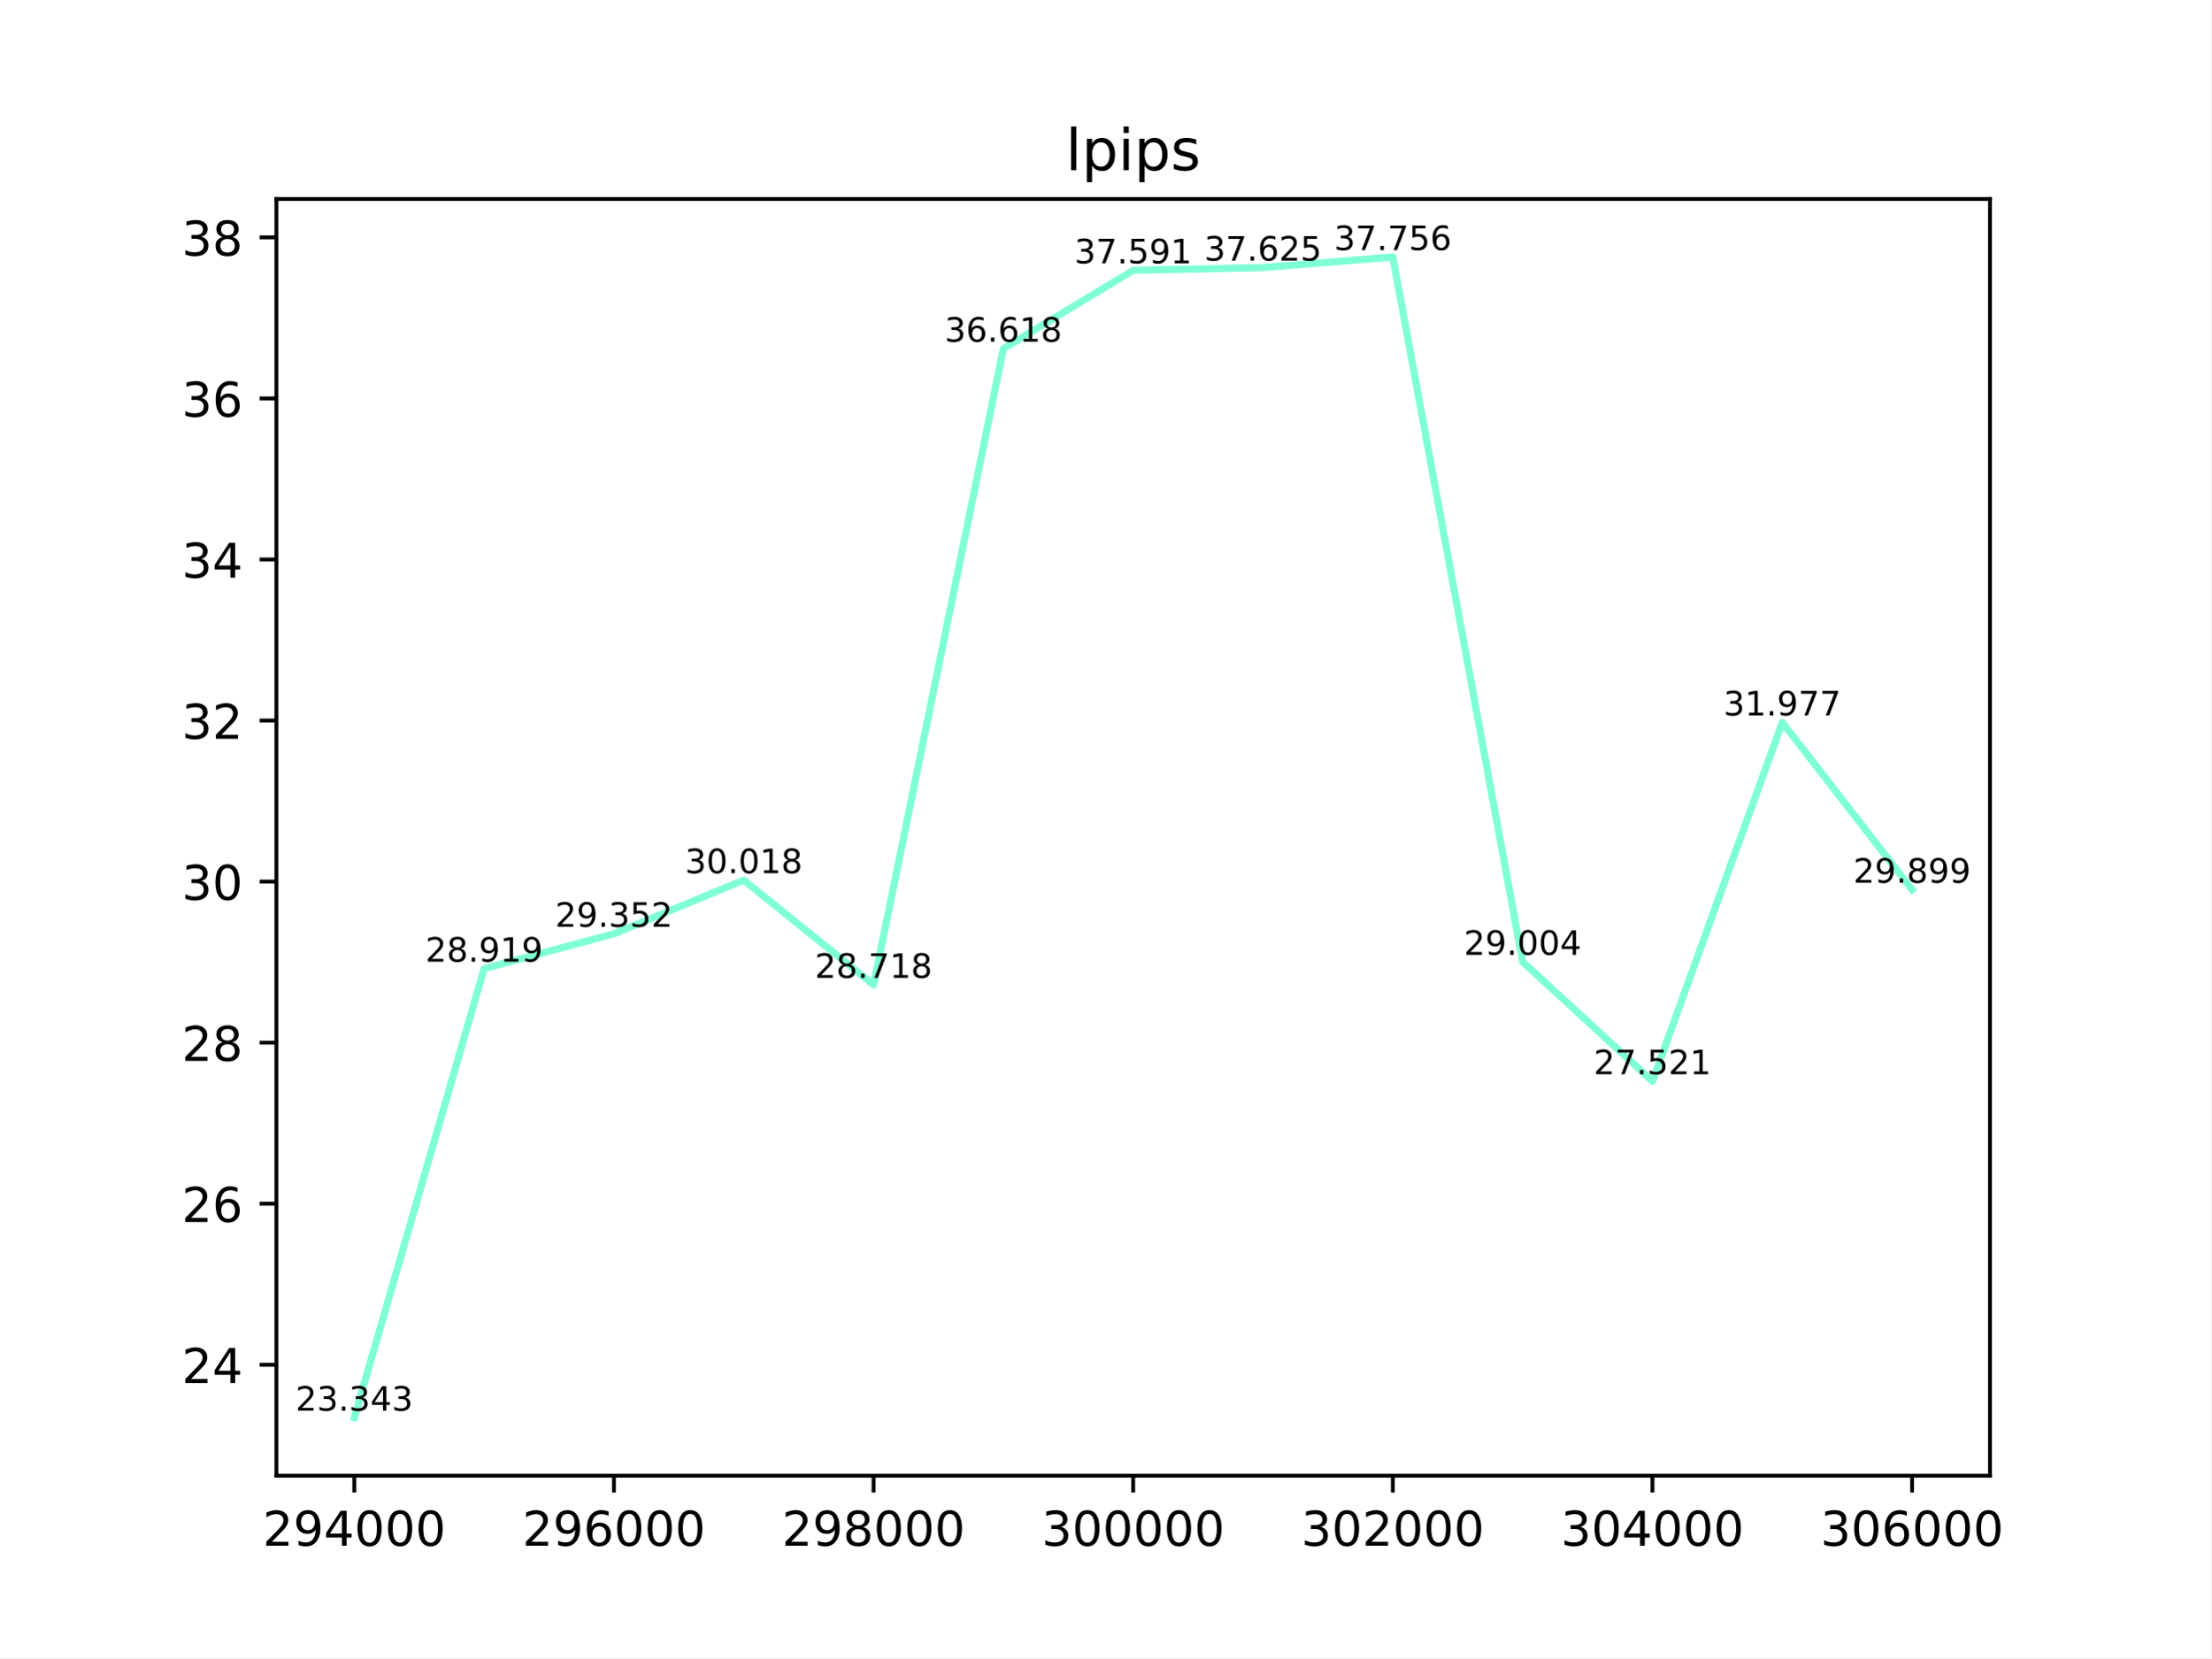
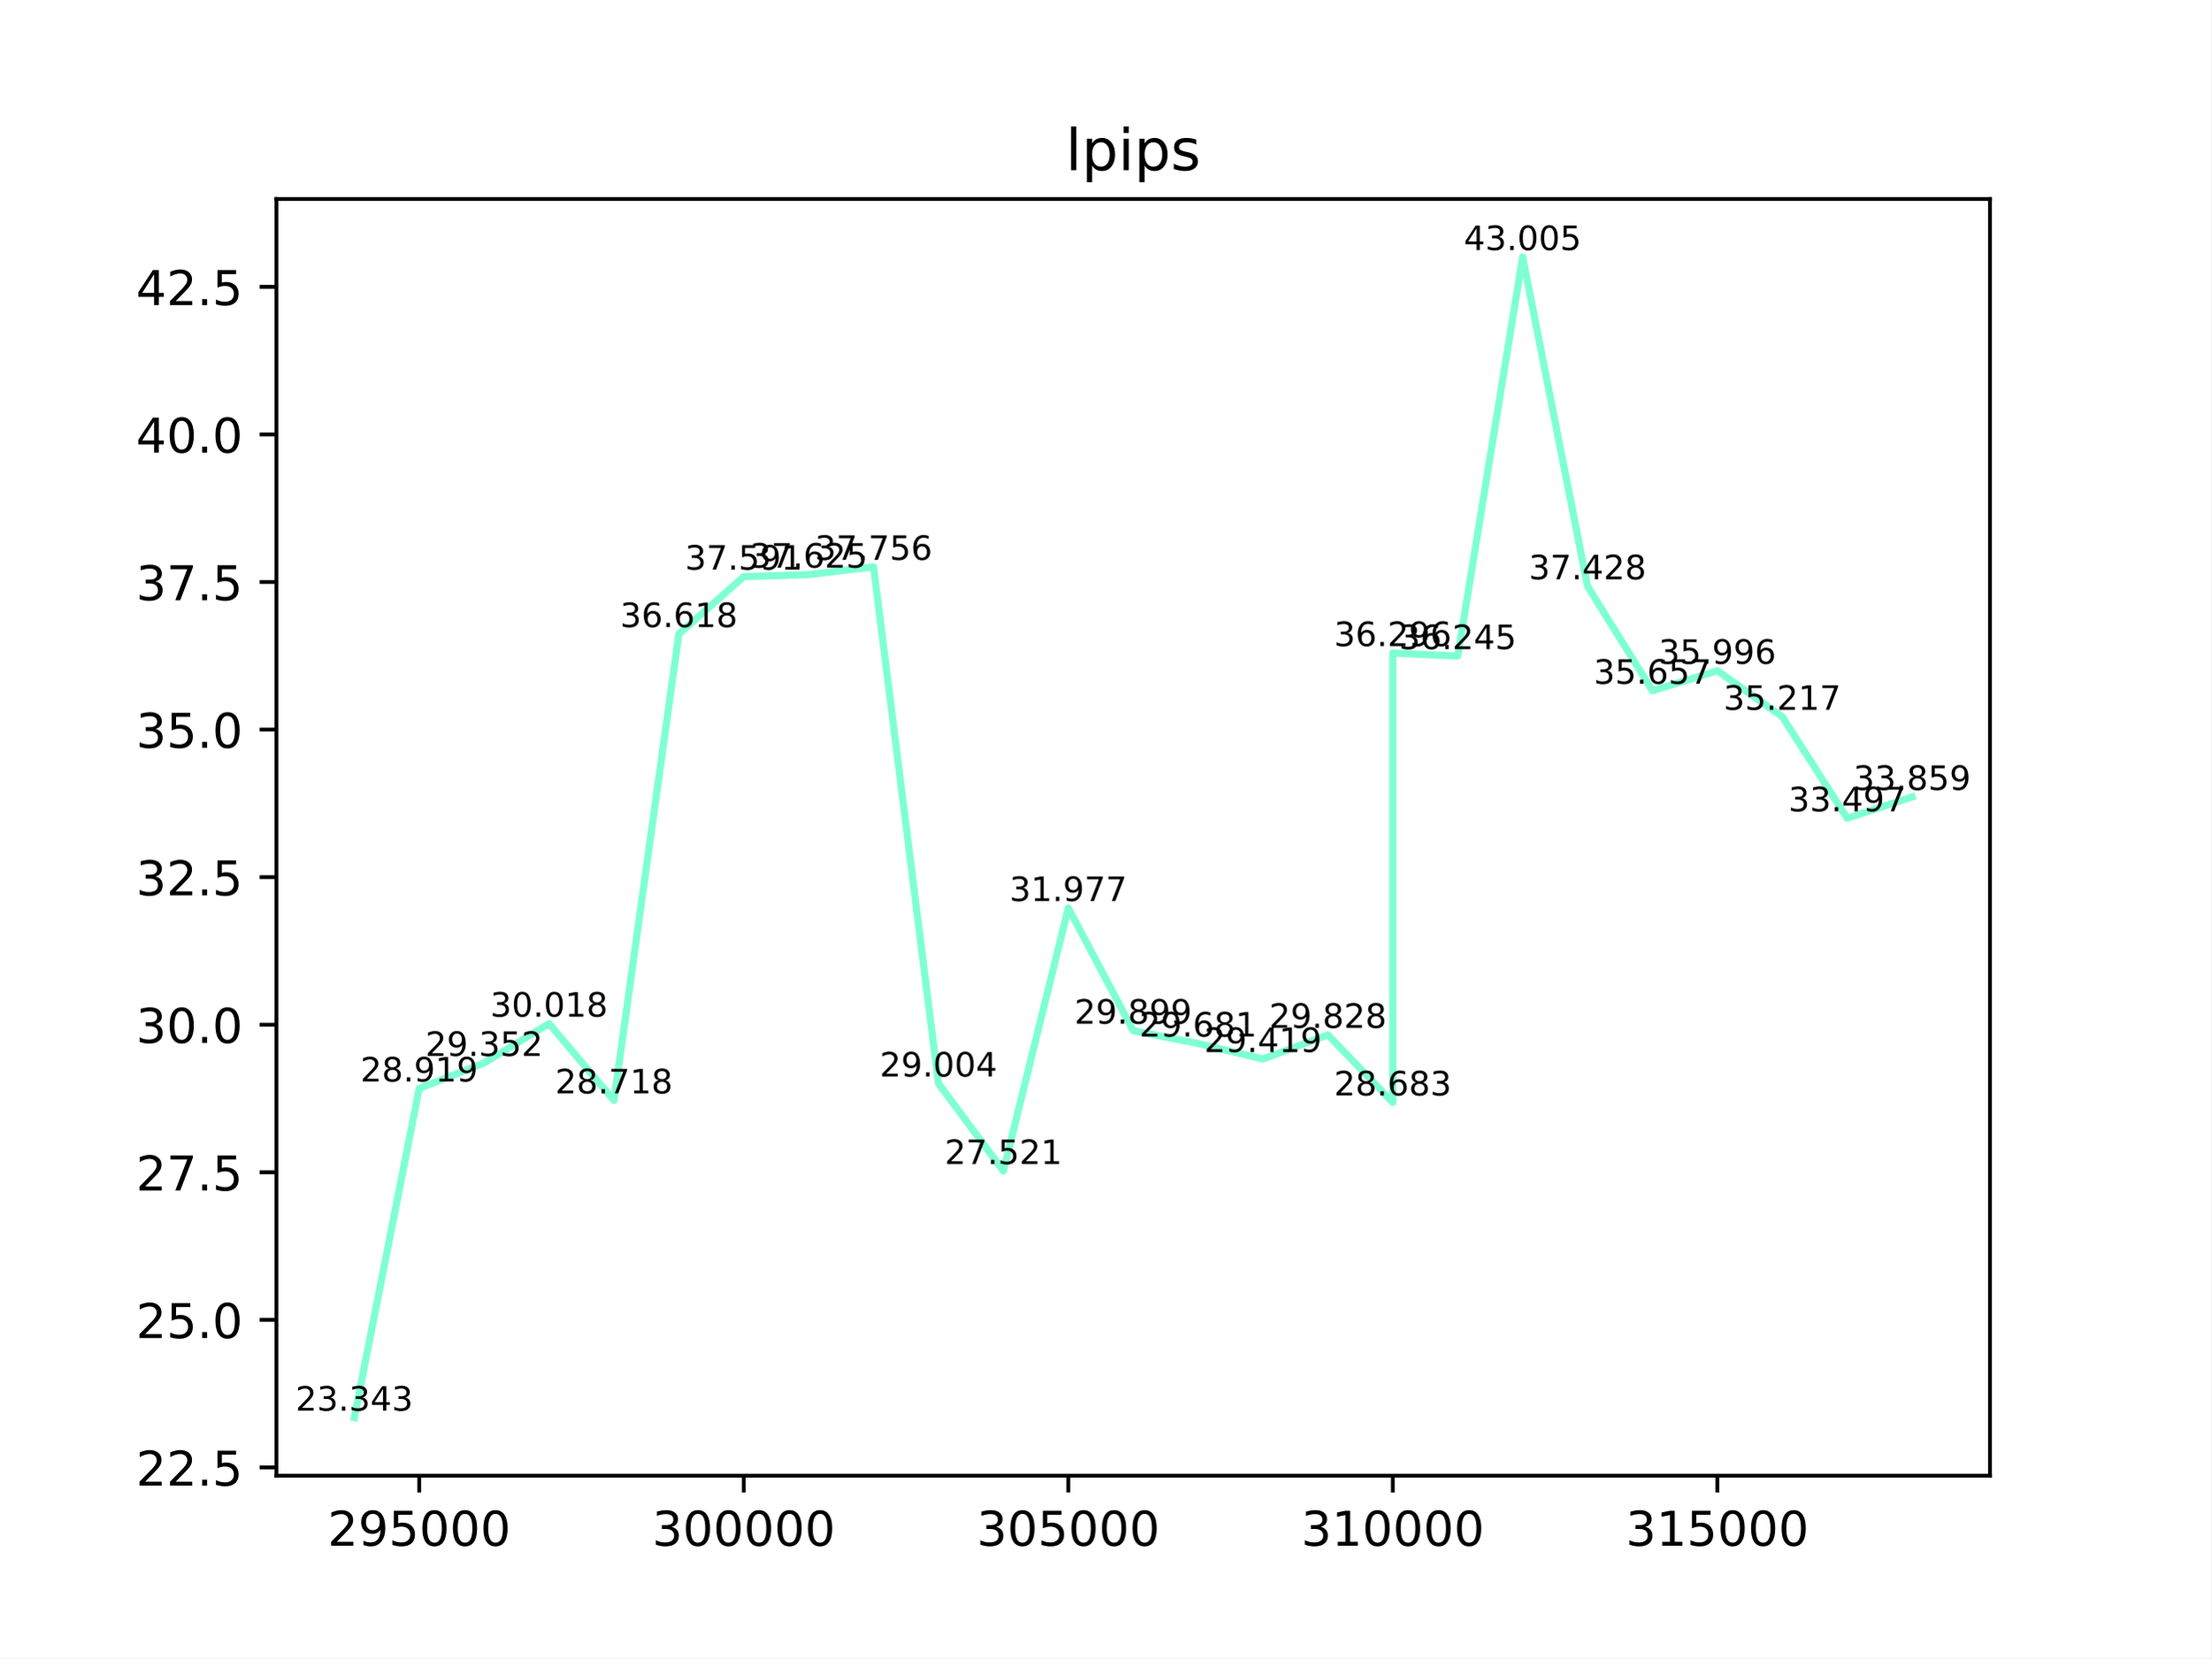
<svg xmlns="http://www.w3.org/2000/svg" xmlns:xlink="http://www.w3.org/1999/xlink" width="460.8pt" height="345.6pt" viewBox="0 0 460.8 345.6" version="1.1">
  <defs>
    <style type="text/css">*{stroke-linejoin: round; stroke-linecap: butt}</style>
  </defs>
  <g id="figure_1">
    <g id="patch_1">
      <path d="M 0 345.6  L 460.8 345.6  L 460.8 0  L 0 0  z " style="fill: #ffffff" />
    </g>
    <g id="axes_1">
      <g id="patch_2">
        <path d="M 57.6 307.584  L 414.72 307.584  L 414.72 41.472  L 57.6 41.472  z " style="fill: #ffffff" />
      </g>
      <g id="matplotlib.axis_1">
        <g id="xtick_1">
          <g id="line2d_1">
            <defs>
-               <path id="m402fcff286" d="M 0 0  L 0 3.5  " style="stroke: #000000; stroke-width: 0.8" />
+               <path id="m56b7aad697" d="M 0 0  L 0 3.5  " style="stroke: #000000; stroke-width: 0.8" />
            </defs>
            <g>
-               <use xlink:href="#m402fcff286" x="73.833" y="307.584" style="stroke: #000000; stroke-width: 0.8" />
+               <use xlink:href="#m56b7aad697" x="87.36" y="307.584" style="stroke: #000000; stroke-width: 0.8" />
            </g>
          </g>
          <g id="text_1">
-             <g transform="translate(54.74523 322.1824)scale(0.1 -0.1)">
+             <g transform="translate(68.2725 322.1824)scale(0.1 -0.1)">
              <defs>
                <path id="DejaVuSans-32" d="M 1228 531  L 3431 531  L 3431 0  L 469 0  L 469 531  Q 828 903 1448 1529  Q 2069 2156 2228 2338  Q 2531 2678 2651 2914  Q 2772 3150 2772 3378  Q 2772 3750 2511 3984  Q 2250 4219 1831 4219  Q 1534 4219 1204 4116  Q 875 4013 500 3803  L 500 4441  Q 881 4594 1212 4672  Q 1544 4750 1819 4750  Q 2544 4750 2975 4387  Q 3406 4025 3406 3419  Q 3406 3131 3298 2873  Q 3191 2616 2906 2266  Q 2828 2175 2409 1742  Q 1991 1309 1228 531  z " transform="scale(0.015625)" />
                <path id="DejaVuSans-39" d="M 703 97  L 703 672  Q 941 559 1184 500  Q 1428 441 1663 441  Q 2288 441 2617 861  Q 2947 1281 2994 2138  Q 2813 1869 2534 1725  Q 2256 1581 1919 1581  Q 1219 1581 811 2004  Q 403 2428 403 3163  Q 403 3881 828 4315  Q 1253 4750 1959 4750  Q 2769 4750 3195 4129  Q 3622 3509 3622 2328  Q 3622 1225 3098 567  Q 2575 -91 1691 -91  Q 1453 -91 1209 -44  Q 966 3 703 97  z M 1959 2075  Q 2384 2075 2632 2365  Q 2881 2656 2881 3163  Q 2881 3666 2632 3958  Q 2384 4250 1959 4250  Q 1534 4250 1286 3958  Q 1038 3666 1038 3163  Q 1038 2656 1286 2365  Q 1534 2075 1959 2075  z " transform="scale(0.015625)" />
-                 <path id="DejaVuSans-34" d="M 2419 4116  L 825 1625  L 2419 1625  L 2419 4116  z M 2253 4666  L 3047 4666  L 3047 1625  L 3713 1625  L 3713 1100  L 3047 1100  L 3047 0  L 2419 0  L 2419 1100  L 313 1100  L 313 1709  L 2253 4666  z " transform="scale(0.015625)" />
+                 <path id="DejaVuSans-35" d="M 691 4666  L 3169 4666  L 3169 4134  L 1269 4134  L 1269 2991  Q 1406 3038 1543 3061  Q 1681 3084 1819 3084  Q 2600 3084 3056 2656  Q 3513 2228 3513 1497  Q 3513 744 3044 326  Q 2575 -91 1722 -91  Q 1428 -91 1123 -41  Q 819 9 494 109  L 494 744  Q 775 591 1075 516  Q 1375 441 1709 441  Q 2250 441 2565 725  Q 2881 1009 2881 1497  Q 2881 1984 2565 2268  Q 2250 2553 1709 2553  Q 1456 2553 1204 2497  Q 953 2441 691 2322  L 691 4666  z " transform="scale(0.015625)" />
                <path id="DejaVuSans-30" d="M 2034 4250  Q 1547 4250 1301 3770  Q 1056 3291 1056 2328  Q 1056 1369 1301 889  Q 1547 409 2034 409  Q 2525 409 2770 889  Q 3016 1369 3016 2328  Q 3016 3291 2770 3770  Q 2525 4250 2034 4250  z M 2034 4750  Q 2819 4750 3233 4129  Q 3647 3509 3647 2328  Q 3647 1150 3233 529  Q 2819 -91 2034 -91  Q 1250 -91 836 529  Q 422 1150 422 2328  Q 422 3509 836 4129  Q 1250 4750 2034 4750  z " transform="scale(0.015625)" />
              </defs>
              <use xlink:href="#DejaVuSans-32" />
              <use xlink:href="#DejaVuSans-39" x="63.623" />
-               <use xlink:href="#DejaVuSans-34" x="127.246" />
+               <use xlink:href="#DejaVuSans-35" x="127.246" />
              <use xlink:href="#DejaVuSans-30" x="190.869" />
              <use xlink:href="#DejaVuSans-30" x="254.492" />
              <use xlink:href="#DejaVuSans-30" x="318.115" />
            </g>
          </g>
        </g>
        <g id="xtick_2">
          <g id="line2d_2">
            <g>
-               <use xlink:href="#m402fcff286" x="127.942" y="307.584" style="stroke: #000000; stroke-width: 0.8" />
+               <use xlink:href="#m56b7aad697" x="154.996" y="307.584" style="stroke: #000000; stroke-width: 0.8" />
            </g>
          </g>
          <g id="text_2">
-             <g transform="translate(108.8543 322.1824)scale(0.1 -0.1)">
-               <defs>
-                 <path id="DejaVuSans-36" d="M 2113 2584  Q 1688 2584 1439 2293  Q 1191 2003 1191 1497  Q 1191 994 1439 701  Q 1688 409 2113 409  Q 2538 409 2786 701  Q 3034 994 3034 1497  Q 3034 2003 2786 2293  Q 2538 2584 2113 2584  z M 3366 4563  L 3366 3988  Q 3128 4100 2886 4159  Q 2644 4219 2406 4219  Q 1781 4219 1451 3797  Q 1122 3375 1075 2522  Q 1259 2794 1537 2939  Q 1816 3084 2150 3084  Q 2853 3084 3261 2657  Q 3669 2231 3669 1497  Q 3669 778 3244 343  Q 2819 -91 2113 -91  Q 1303 -91 875 529  Q 447 1150 447 2328  Q 447 3434 972 4092  Q 1497 4750 2381 4750  Q 2619 4750 2861 4703  Q 3103 4656 3366 4563  z " transform="scale(0.015625)" />
-               </defs>
-               <use xlink:href="#DejaVuSans-32" />
-               <use xlink:href="#DejaVuSans-39" x="63.623" />
-               <use xlink:href="#DejaVuSans-36" x="127.246" />
-               <use xlink:href="#DejaVuSans-30" x="190.869" />
-               <use xlink:href="#DejaVuSans-30" x="254.492" />
-               <use xlink:href="#DejaVuSans-30" x="318.115" />
-             </g>
-           </g>
-         </g>
-         <g id="xtick_3">
-           <g id="line2d_3">
-             <g>
-               <use xlink:href="#m402fcff286" x="182.051" y="307.584" style="stroke: #000000; stroke-width: 0.8" />
-             </g>
-           </g>
-           <g id="text_3">
-             <g transform="translate(162.9634 322.1824)scale(0.1 -0.1)">
-               <defs>
-                 <path id="DejaVuSans-38" d="M 2034 2216  Q 1584 2216 1326 1975  Q 1069 1734 1069 1313  Q 1069 891 1326 650  Q 1584 409 2034 409  Q 2484 409 2743 651  Q 3003 894 3003 1313  Q 3003 1734 2745 1975  Q 2488 2216 2034 2216  z M 1403 2484  Q 997 2584 770 2862  Q 544 3141 544 3541  Q 544 4100 942 4425  Q 1341 4750 2034 4750  Q 2731 4750 3128 4425  Q 3525 4100 3525 3541  Q 3525 3141 3298 2862  Q 3072 2584 2669 2484  Q 3125 2378 3379 2068  Q 3634 1759 3634 1313  Q 3634 634 3220 271  Q 2806 -91 2034 -91  Q 1263 -91 848 271  Q 434 634 434 1313  Q 434 1759 690 2068  Q 947 2378 1403 2484  z M 1172 3481  Q 1172 3119 1398 2916  Q 1625 2713 2034 2713  Q 2441 2713 2670 2916  Q 2900 3119 2900 3481  Q 2900 3844 2670 4047  Q 2441 4250 2034 4250  Q 1625 4250 1398 4047  Q 1172 3844 1172 3481  z " transform="scale(0.015625)" />
-               </defs>
-               <use xlink:href="#DejaVuSans-32" />
-               <use xlink:href="#DejaVuSans-39" x="63.623" />
-               <use xlink:href="#DejaVuSans-38" x="127.246" />
-               <use xlink:href="#DejaVuSans-30" x="190.869" />
-               <use xlink:href="#DejaVuSans-30" x="254.492" />
-               <use xlink:href="#DejaVuSans-30" x="318.115" />
-             </g>
-           </g>
-         </g>
-         <g id="xtick_4">
-           <g id="line2d_4">
-             <g>
-               <use xlink:href="#m402fcff286" x="236.16" y="307.584" style="stroke: #000000; stroke-width: 0.8" />
-             </g>
-           </g>
-           <g id="text_4">
-             <g transform="translate(217.0725 322.1824)scale(0.1 -0.1)">
+             <g transform="translate(135.9089 322.1824)scale(0.1 -0.1)">
              <defs>
                <path id="DejaVuSans-33" d="M 2597 2516  Q 3050 2419 3304 2112  Q 3559 1806 3559 1356  Q 3559 666 3084 287  Q 2609 -91 1734 -91  Q 1441 -91 1130 -33  Q 819 25 488 141  L 488 750  Q 750 597 1062 519  Q 1375 441 1716 441  Q 2309 441 2620 675  Q 2931 909 2931 1356  Q 2931 1769 2642 2001  Q 2353 2234 1838 2234  L 1294 2234  L 1294 2753  L 1863 2753  Q 2328 2753 2575 2939  Q 2822 3125 2822 3475  Q 2822 3834 2567 4026  Q 2313 4219 1838 4219  Q 1578 4219 1281 4162  Q 984 4106 628 3988  L 628 4550  Q 988 4650 1302 4700  Q 1616 4750 1894 4750  Q 2613 4750 3031 4423  Q 3450 4097 3450 3541  Q 3450 3153 3228 2886  Q 3006 2619 2597 2516  z " transform="scale(0.015625)" />
              </defs>
              <use xlink:href="#DejaVuSans-33" />
              <use xlink:href="#DejaVuSans-30" x="63.623" />
              <use xlink:href="#DejaVuSans-30" x="127.246" />
              <use xlink:href="#DejaVuSans-30" x="190.869" />
              <use xlink:href="#DejaVuSans-30" x="254.492" />
              <use xlink:href="#DejaVuSans-30" x="318.115" />
            </g>
          </g>
        </g>
-         <g id="xtick_5">
-           <g id="line2d_5">
-             <g>
-               <use xlink:href="#m402fcff286" x="290.269" y="307.584" style="stroke: #000000; stroke-width: 0.8" />
-             </g>
-           </g>
-           <g id="text_5">
-             <g transform="translate(271.1816 322.1824)scale(0.1 -0.1)">
+         <g id="xtick_3">
+           <g id="line2d_3">
+             <g>
+               <use xlink:href="#m56b7aad697" x="222.633" y="307.584" style="stroke: #000000; stroke-width: 0.8" />
+             </g>
+           </g>
+           <g id="text_3">
+             <g transform="translate(203.5452 322.1824)scale(0.1 -0.1)">
              <use xlink:href="#DejaVuSans-33" />
              <use xlink:href="#DejaVuSans-30" x="63.623" />
-               <use xlink:href="#DejaVuSans-32" x="127.246" />
+               <use xlink:href="#DejaVuSans-35" x="127.246" />
              <use xlink:href="#DejaVuSans-30" x="190.869" />
              <use xlink:href="#DejaVuSans-30" x="254.492" />
              <use xlink:href="#DejaVuSans-30" x="318.115" />
            </g>
          </g>
        </g>
-         <g id="xtick_6">
-           <g id="line2d_6">
-             <g>
-               <use xlink:href="#m402fcff286" x="344.378" y="307.584" style="stroke: #000000; stroke-width: 0.8" />
-             </g>
-           </g>
-           <g id="text_6">
-             <g transform="translate(325.2907 322.1824)scale(0.1 -0.1)">
-               <use xlink:href="#DejaVuSans-33" />
-               <use xlink:href="#DejaVuSans-30" x="63.623" />
-               <use xlink:href="#DejaVuSans-34" x="127.246" />
+         <g id="xtick_4">
+           <g id="line2d_4">
+             <g>
+               <use xlink:href="#m56b7aad697" x="290.269" y="307.584" style="stroke: #000000; stroke-width: 0.8" />
+             </g>
+           </g>
+           <g id="text_4">
+             <g transform="translate(271.1816 322.1824)scale(0.1 -0.1)">
+               <defs>
+                 <path id="DejaVuSans-31" d="M 794 531  L 1825 531  L 1825 4091  L 703 3866  L 703 4441  L 1819 4666  L 2450 4666  L 2450 531  L 3481 531  L 3481 0  L 794 0  L 794 531  z " transform="scale(0.015625)" />
+               </defs>
+               <use xlink:href="#DejaVuSans-33" />
+               <use xlink:href="#DejaVuSans-31" x="63.623" />
+               <use xlink:href="#DejaVuSans-30" x="127.246" />
              <use xlink:href="#DejaVuSans-30" x="190.869" />
              <use xlink:href="#DejaVuSans-30" x="254.492" />
              <use xlink:href="#DejaVuSans-30" x="318.115" />
            </g>
          </g>
        </g>
-         <g id="xtick_7">
-           <g id="line2d_7">
-             <g>
-               <use xlink:href="#m402fcff286" x="398.487" y="307.584" style="stroke: #000000; stroke-width: 0.8" />
-             </g>
-           </g>
-           <g id="text_7">
-             <g transform="translate(379.3998 322.1824)scale(0.1 -0.1)">
-               <use xlink:href="#DejaVuSans-33" />
-               <use xlink:href="#DejaVuSans-30" x="63.623" />
-               <use xlink:href="#DejaVuSans-36" x="127.246" />
+         <g id="xtick_5">
+           <g id="line2d_5">
+             <g>
+               <use xlink:href="#m56b7aad697" x="357.905" y="307.584" style="stroke: #000000; stroke-width: 0.8" />
+             </g>
+           </g>
+           <g id="text_5">
+             <g transform="translate(338.818 322.1824)scale(0.1 -0.1)">
+               <use xlink:href="#DejaVuSans-33" />
+               <use xlink:href="#DejaVuSans-31" x="63.623" />
+               <use xlink:href="#DejaVuSans-35" x="127.246" />
              <use xlink:href="#DejaVuSans-30" x="190.869" />
              <use xlink:href="#DejaVuSans-30" x="254.492" />
              <use xlink:href="#DejaVuSans-30" x="318.115" />
            </g>
          </g>
        </g>
      </g>
      <g id="matplotlib.axis_2">
        <g id="ytick_1">
+           <g id="line2d_6">
+             <defs>
+               <path id="m487a83748f" d="M 0 0  L -3.5 0  " style="stroke: #000000; stroke-width: 0.8" />
+             </defs>
+             <g>
+               <use xlink:href="#m487a83748f" x="57.6" y="305.86" style="stroke: #000000; stroke-width: 0.8" />
+             </g>
+           </g>
+           <g id="text_6">
+             <g transform="translate(28.33438 309.6594)scale(0.1 -0.1)">
+               <defs>
+                 <path id="DejaVuSans-2e" d="M 684 794  L 1344 794  L 1344 0  L 684 0  L 684 794  z " transform="scale(0.015625)" />
+               </defs>
+               <use xlink:href="#DejaVuSans-32" />
+               <use xlink:href="#DejaVuSans-32" x="63.623" />
+               <use xlink:href="#DejaVuSans-2e" x="127.246" />
+               <use xlink:href="#DejaVuSans-35" x="159.033" />
+             </g>
+           </g>
+         </g>
+         <g id="ytick_2">
+           <g id="line2d_7">
+             <g>
+               <use xlink:href="#m487a83748f" x="57.6" y="275.1" style="stroke: #000000; stroke-width: 0.8" />
+             </g>
+           </g>
+           <g id="text_7">
+             <g transform="translate(28.33438 278.8996)scale(0.1 -0.1)">
+               <use xlink:href="#DejaVuSans-32" />
+               <use xlink:href="#DejaVuSans-35" x="63.623" />
+               <use xlink:href="#DejaVuSans-2e" x="127.246" />
+               <use xlink:href="#DejaVuSans-30" x="159.033" />
+             </g>
+           </g>
+         </g>
+         <g id="ytick_3">
          <g id="line2d_8">
-             <defs>
-               <path id="m1e62b9fb32" d="M 0 0  L -3.5 0  " style="stroke: #000000; stroke-width: 0.8" />
-             </defs>
-             <g>
-               <use xlink:href="#m1e62b9fb32" x="57.6" y="284.46" style="stroke: #000000; stroke-width: 0.8" />
+             <g>
+               <use xlink:href="#m487a83748f" x="57.6" y="244.341" style="stroke: #000000; stroke-width: 0.8" />
            </g>
          </g>
          <g id="text_8">
-             <g transform="translate(37.875 288.2596)scale(0.1 -0.1)">
+             <g transform="translate(28.33438 248.1398)scale(0.1 -0.1)">
+               <defs>
+                 <path id="DejaVuSans-37" d="M 525 4666  L 3525 4666  L 3525 4397  L 1831 0  L 1172 0  L 2766 4134  L 525 4134  L 525 4666  z " transform="scale(0.015625)" />
+               </defs>
              <use xlink:href="#DejaVuSans-32" />
-               <use xlink:href="#DejaVuSans-34" x="63.623" />
-             </g>
-           </g>
-         </g>
-         <g id="ytick_2">
+               <use xlink:href="#DejaVuSans-37" x="63.623" />
+               <use xlink:href="#DejaVuSans-2e" x="127.246" />
+               <use xlink:href="#DejaVuSans-35" x="159.033" />
+             </g>
+           </g>
+         </g>
+         <g id="ytick_4">
          <g id="line2d_9">
            <g>
-               <use xlink:href="#m1e62b9fb32" x="57.6" y="250.891" style="stroke: #000000; stroke-width: 0.8" />
+               <use xlink:href="#m487a83748f" x="57.6" y="213.581" style="stroke: #000000; stroke-width: 0.8" />
            </g>
          </g>
          <g id="text_9">
-             <g transform="translate(37.875 254.6899)scale(0.1 -0.1)">
-               <use xlink:href="#DejaVuSans-32" />
-               <use xlink:href="#DejaVuSans-36" x="63.623" />
-             </g>
-           </g>
-         </g>
-         <g id="ytick_3">
+             <g transform="translate(28.33438 217.3799)scale(0.1 -0.1)">
+               <use xlink:href="#DejaVuSans-33" />
+               <use xlink:href="#DejaVuSans-30" x="63.623" />
+               <use xlink:href="#DejaVuSans-2e" x="127.246" />
+               <use xlink:href="#DejaVuSans-30" x="159.033" />
+             </g>
+           </g>
+         </g>
+         <g id="ytick_5">
          <g id="line2d_10">
            <g>
-               <use xlink:href="#m1e62b9fb32" x="57.6" y="217.321" style="stroke: #000000; stroke-width: 0.8" />
+               <use xlink:href="#m487a83748f" x="57.6" y="182.821" style="stroke: #000000; stroke-width: 0.8" />
            </g>
          </g>
          <g id="text_10">
-             <g transform="translate(37.875 221.1202)scale(0.1 -0.1)">
-               <use xlink:href="#DejaVuSans-32" />
-               <use xlink:href="#DejaVuSans-38" x="63.623" />
-             </g>
-           </g>
-         </g>
-         <g id="ytick_4">
+             <g transform="translate(28.33438 186.6201)scale(0.1 -0.1)">
+               <use xlink:href="#DejaVuSans-33" />
+               <use xlink:href="#DejaVuSans-32" x="63.623" />
+               <use xlink:href="#DejaVuSans-2e" x="127.246" />
+               <use xlink:href="#DejaVuSans-35" x="159.033" />
+             </g>
+           </g>
+         </g>
+         <g id="ytick_6">
          <g id="line2d_11">
            <g>
-               <use xlink:href="#m1e62b9fb32" x="57.6" y="183.751" style="stroke: #000000; stroke-width: 0.8" />
+               <use xlink:href="#m487a83748f" x="57.6" y="152.061" style="stroke: #000000; stroke-width: 0.8" />
            </g>
          </g>
          <g id="text_11">
-             <g transform="translate(37.875 187.5505)scale(0.1 -0.1)">
-               <use xlink:href="#DejaVuSans-33" />
+             <g transform="translate(28.33438 155.8602)scale(0.1 -0.1)">
+               <use xlink:href="#DejaVuSans-33" />
+               <use xlink:href="#DejaVuSans-35" x="63.623" />
+               <use xlink:href="#DejaVuSans-2e" x="127.246" />
+               <use xlink:href="#DejaVuSans-30" x="159.033" />
+             </g>
+           </g>
+         </g>
+         <g id="ytick_7">
+           <g id="line2d_12">
+             <g>
+               <use xlink:href="#m487a83748f" x="57.6" y="121.301" style="stroke: #000000; stroke-width: 0.8" />
+             </g>
+           </g>
+           <g id="text_12">
+             <g transform="translate(28.33438 125.1004)scale(0.1 -0.1)">
+               <use xlink:href="#DejaVuSans-33" />
+               <use xlink:href="#DejaVuSans-37" x="63.623" />
+               <use xlink:href="#DejaVuSans-2e" x="127.246" />
+               <use xlink:href="#DejaVuSans-35" x="159.033" />
+             </g>
+           </g>
+         </g>
+         <g id="ytick_8">
+           <g id="line2d_13">
+             <g>
+               <use xlink:href="#m487a83748f" x="57.6" y="90.541" style="stroke: #000000; stroke-width: 0.8" />
+             </g>
+           </g>
+           <g id="text_13">
+             <g transform="translate(28.33438 94.34055)scale(0.1 -0.1)">
+               <defs>
+                 <path id="DejaVuSans-34" d="M 2419 4116  L 825 1625  L 2419 1625  L 2419 4116  z M 2253 4666  L 3047 4666  L 3047 1625  L 3713 1625  L 3713 1100  L 3047 1100  L 3047 0  L 2419 0  L 2419 1100  L 313 1100  L 313 1709  L 2253 4666  z " transform="scale(0.015625)" />
+               </defs>
+               <use xlink:href="#DejaVuSans-34" />
              <use xlink:href="#DejaVuSans-30" x="63.623" />
-             </g>
-           </g>
-         </g>
-         <g id="ytick_5">
-           <g id="line2d_12">
-             <g>
-               <use xlink:href="#m1e62b9fb32" x="57.6" y="150.182" style="stroke: #000000; stroke-width: 0.8" />
-             </g>
-           </g>
-           <g id="text_12">
-             <g transform="translate(37.875 153.9808)scale(0.1 -0.1)">
-               <use xlink:href="#DejaVuSans-33" />
+               <use xlink:href="#DejaVuSans-2e" x="127.246" />
+               <use xlink:href="#DejaVuSans-30" x="159.033" />
+             </g>
+           </g>
+         </g>
+         <g id="ytick_9">
+           <g id="line2d_14">
+             <g>
+               <use xlink:href="#m487a83748f" x="57.6" y="59.781" style="stroke: #000000; stroke-width: 0.8" />
+             </g>
+           </g>
+           <g id="text_14">
+             <g transform="translate(28.33438 63.58071)scale(0.1 -0.1)">
+               <use xlink:href="#DejaVuSans-34" />
              <use xlink:href="#DejaVuSans-32" x="63.623" />
-             </g>
-           </g>
-         </g>
-         <g id="ytick_6">
-           <g id="line2d_13">
-             <g>
-               <use xlink:href="#m1e62b9fb32" x="57.6" y="116.612" style="stroke: #000000; stroke-width: 0.8" />
-             </g>
-           </g>
-           <g id="text_13">
-             <g transform="translate(37.875 120.4111)scale(0.1 -0.1)">
-               <use xlink:href="#DejaVuSans-33" />
-               <use xlink:href="#DejaVuSans-34" x="63.623" />
-             </g>
-           </g>
-         </g>
-         <g id="ytick_7">
-           <g id="line2d_14">
-             <g>
-               <use xlink:href="#m1e62b9fb32" x="57.6" y="83.042" style="stroke: #000000; stroke-width: 0.8" />
-             </g>
-           </g>
-           <g id="text_14">
-             <g transform="translate(37.875 86.84141)scale(0.1 -0.1)">
-               <use xlink:href="#DejaVuSans-33" />
-               <use xlink:href="#DejaVuSans-36" x="63.623" />
-             </g>
-           </g>
-         </g>
-         <g id="ytick_8">
-           <g id="line2d_15">
-             <g>
-               <use xlink:href="#m1e62b9fb32" x="57.6" y="49.472" style="stroke: #000000; stroke-width: 0.8" />
-             </g>
-           </g>
-           <g id="text_15">
-             <g transform="translate(37.875 53.27172)scale(0.1 -0.1)">
-               <use xlink:href="#DejaVuSans-33" />
-               <use xlink:href="#DejaVuSans-38" x="63.623" />
-             </g>
-           </g>
-         </g>
-       </g>
-       <g id="line2d_16">
-         <path d="M 73.833 295.488  L 100.887 201.896  L 127.942 194.628  L 154.996 183.449  L 182.051 205.269  L 209.105 72.669  L 236.16 56.337  L 263.215 55.767  L 290.269 53.568  L 317.324 200.469  L 344.378 225.361  L 371.433 150.568  L 398.487 185.447  " clip-path="url(#p980f93a181)" style="fill: none; stroke: #7fffd4; stroke-width: 1.5; stroke-linecap: square" />
+               <use xlink:href="#DejaVuSans-2e" x="127.246" />
+               <use xlink:href="#DejaVuSans-35" x="159.033" />
+             </g>
+           </g>
+         </g>
+       </g>
+       <g id="line2d_15">
+         <path d="M 73.833 295.488  L 87.36 226.881  L 100.887 221.554  L 114.415 213.359  L 127.942 229.354  L 141.469 132.153  L 154.996 120.182  L 168.524 119.763  L 182.051 118.151  L 195.578 225.835  L 209.105 244.082  L 222.633 189.256  L 236.16 214.823  L 249.687 217.506  L 263.215 220.729  L 276.742 215.697  L 290.269 229.785  L 290.269 136.115  L 303.796 136.743  L 317.324 53.568  L 330.851 122.187  L 344.378 143.977  L 357.905 139.806  L 371.433 149.391  L 384.96 170.554  L 398.487 166.1  " clip-path="url(#p623599e7db)" style="fill: none; stroke: #7fffd4; stroke-width: 1.5; stroke-linecap: square" />
      </g>
      <g id="patch_3">
        <path d="M 57.6 307.584  L 57.6 41.472  " style="fill: none; stroke: #000000; stroke-width: 0.8; stroke-linejoin: miter; stroke-linecap: square" />
      </g>
      <g id="patch_4">
        <path d="M 414.72 307.584  L 414.72 41.472  " style="fill: none; stroke: #000000; stroke-width: 0.8; stroke-linejoin: miter; stroke-linecap: square" />
      </g>
      <g id="patch_5">
        <path d="M 57.6 307.584  L 414.72 307.584  " style="fill: none; stroke: #000000; stroke-width: 0.8; stroke-linejoin: miter; stroke-linecap: square" />
      </g>
      <g id="patch_6">
        <path d="M 57.6 41.472  L 414.72 41.472  " style="fill: none; stroke: #000000; stroke-width: 0.8; stroke-linejoin: miter; stroke-linecap: square" />
      </g>
-       <g id="text_16">
+       <g id="text_15">
        <g transform="translate(61.58601 294.0322)scale(0.07 -0.07)">
-           <defs>
-             <path id="DejaVuSans-2e" d="M 684 794  L 1344 794  L 1344 0  L 684 0  L 684 794  z " transform="scale(0.015625)" />
-           </defs>
          <use xlink:href="#DejaVuSans-32" />
          <use xlink:href="#DejaVuSans-33" x="63.623" />
          <use xlink:href="#DejaVuSans-2e" x="127.246" />
          <use xlink:href="#DejaVuSans-33" x="159.033" />
          <use xlink:href="#DejaVuSans-34" x="222.656" />
          <use xlink:href="#DejaVuSans-33" x="286.279" />
        </g>
      </g>
-       <g id="text_17">
-         <g transform="translate(88.64055 200.4399)scale(0.07 -0.07)">
+       <g id="text_16">
+         <g transform="translate(75.11328 225.4255)scale(0.07 -0.07)">
          <defs>
-             <path id="DejaVuSans-31" d="M 794 531  L 1825 531  L 1825 4091  L 703 3866  L 703 4441  L 1819 4666  L 2450 4666  L 2450 531  L 3481 531  L 3481 0  L 794 0  L 794 531  z " transform="scale(0.015625)" />
+             <path id="DejaVuSans-38" d="M 2034 2216  Q 1584 2216 1326 1975  Q 1069 1734 1069 1313  Q 1069 891 1326 650  Q 1584 409 2034 409  Q 2484 409 2743 651  Q 3003 894 3003 1313  Q 3003 1734 2745 1975  Q 2488 2216 2034 2216  z M 1403 2484  Q 997 2584 770 2862  Q 544 3141 544 3541  Q 544 4100 942 4425  Q 1341 4750 2034 4750  Q 2731 4750 3128 4425  Q 3525 4100 3525 3541  Q 3525 3141 3298 2862  Q 3072 2584 2669 2484  Q 3125 2378 3379 2068  Q 3634 1759 3634 1313  Q 3634 634 3220 271  Q 2806 -91 2034 -91  Q 1263 -91 848 271  Q 434 634 434 1313  Q 434 1759 690 2068  Q 947 2378 1403 2484  z M 1172 3481  Q 1172 3119 1398 2916  Q 1625 2713 2034 2713  Q 2441 2713 2670 2916  Q 2900 3119 2900 3481  Q 2900 3844 2670 4047  Q 2441 4250 2034 4250  Q 1625 4250 1398 4047  Q 1172 3844 1172 3481  z " transform="scale(0.015625)" />
          </defs>
          <use xlink:href="#DejaVuSans-32" />
          <use xlink:href="#DejaVuSans-38" x="63.623" />
          <use xlink:href="#DejaVuSans-2e" x="127.246" />
          <use xlink:href="#DejaVuSans-39" x="159.033" />
          <use xlink:href="#DejaVuSans-31" x="222.656" />
          <use xlink:href="#DejaVuSans-39" x="286.279" />
        </g>
      </g>
-       <g id="text_18">
-         <g transform="translate(115.6951 193.1721)scale(0.07 -0.07)">
-           <defs>
-             <path id="DejaVuSans-35" d="M 691 4666  L 3169 4666  L 3169 4134  L 1269 4134  L 1269 2991  Q 1406 3038 1543 3061  Q 1681 3084 1819 3084  Q 2600 3084 3056 2656  Q 3513 2228 3513 1497  Q 3513 744 3044 326  Q 2575 -91 1722 -91  Q 1428 -91 1123 -41  Q 819 9 494 109  L 494 744  Q 775 591 1075 516  Q 1375 441 1709 441  Q 2250 441 2565 725  Q 2881 1009 2881 1497  Q 2881 1984 2565 2268  Q 2250 2553 1709 2553  Q 1456 2553 1204 2497  Q 953 2441 691 2322  L 691 4666  z " transform="scale(0.015625)" />
-           </defs>
+       <g id="text_17">
+         <g transform="translate(88.64055 220.0979)scale(0.07 -0.07)">
          <use xlink:href="#DejaVuSans-32" />
          <use xlink:href="#DejaVuSans-39" x="63.623" />
          <use xlink:href="#DejaVuSans-2e" x="127.246" />
          <use xlink:href="#DejaVuSans-33" x="159.033" />
          <use xlink:href="#DejaVuSans-35" x="222.656" />
          <use xlink:href="#DejaVuSans-32" x="286.279" />
        </g>
      </g>
-       <g id="text_19">
-         <g transform="translate(142.7496 181.9934)scale(0.07 -0.07)">
+       <g id="text_18">
+         <g transform="translate(102.1678 211.9034)scale(0.07 -0.07)">
          <use xlink:href="#DejaVuSans-33" />
          <use xlink:href="#DejaVuSans-30" x="63.623" />
          <use xlink:href="#DejaVuSans-2e" x="127.246" />
          <use xlink:href="#DejaVuSans-30" x="159.033" />
          <use xlink:href="#DejaVuSans-31" x="222.656" />
          <use xlink:href="#DejaVuSans-38" x="286.279" />
        </g>
      </g>
-       <g id="text_20">
-         <g transform="translate(169.8042 203.8137)scale(0.07 -0.07)">
-           <defs>
-             <path id="DejaVuSans-37" d="M 525 4666  L 3525 4666  L 3525 4397  L 1831 0  L 1172 0  L 2766 4134  L 525 4134  L 525 4666  z " transform="scale(0.015625)" />
-           </defs>
+       <g id="text_19">
+         <g transform="translate(115.6951 227.8986)scale(0.07 -0.07)">
          <use xlink:href="#DejaVuSans-32" />
          <use xlink:href="#DejaVuSans-38" x="63.623" />
          <use xlink:href="#DejaVuSans-2e" x="127.246" />
          <use xlink:href="#DejaVuSans-37" x="159.033" />
          <use xlink:href="#DejaVuSans-31" x="222.656" />
          <use xlink:href="#DejaVuSans-38" x="286.279" />
        </g>
      </g>
-       <g id="text_21">
-         <g transform="translate(196.8587 71.21337)scale(0.07 -0.07)">
+       <g id="text_20">
+         <g transform="translate(129.2224 130.6975)scale(0.07 -0.07)">
+           <defs>
+             <path id="DejaVuSans-36" d="M 2113 2584  Q 1688 2584 1439 2293  Q 1191 2003 1191 1497  Q 1191 994 1439 701  Q 1688 409 2113 409  Q 2538 409 2786 701  Q 3034 994 3034 1497  Q 3034 2003 2786 2293  Q 2538 2584 2113 2584  z M 3366 4563  L 3366 3988  Q 3128 4100 2886 4159  Q 2644 4219 2406 4219  Q 1781 4219 1451 3797  Q 1122 3375 1075 2522  Q 1259 2794 1537 2939  Q 1816 3084 2150 3084  Q 2853 3084 3261 2657  Q 3669 2231 3669 1497  Q 3669 778 3244 343  Q 2819 -91 2113 -91  Q 1303 -91 875 529  Q 447 1150 447 2328  Q 447 3434 972 4092  Q 1497 4750 2381 4750  Q 2619 4750 2861 4703  Q 3103 4656 3366 4563  z " transform="scale(0.015625)" />
+           </defs>
          <use xlink:href="#DejaVuSans-33" />
          <use xlink:href="#DejaVuSans-36" x="63.623" />
          <use xlink:href="#DejaVuSans-2e" x="127.246" />
          <use xlink:href="#DejaVuSans-36" x="159.033" />
          <use xlink:href="#DejaVuSans-31" x="222.656" />
          <use xlink:href="#DejaVuSans-38" x="286.279" />
        </g>
      </g>
-       <g id="text_22">
-         <g transform="translate(223.9133 54.88172)scale(0.07 -0.07)">
+       <g id="text_21">
+         <g transform="translate(142.7496 118.7257)scale(0.07 -0.07)">
          <use xlink:href="#DejaVuSans-33" />
          <use xlink:href="#DejaVuSans-37" x="63.623" />
          <use xlink:href="#DejaVuSans-2e" x="127.246" />
          <use xlink:href="#DejaVuSans-35" x="159.033" />
          <use xlink:href="#DejaVuSans-39" x="222.656" />
          <use xlink:href="#DejaVuSans-31" x="286.279" />
        </g>
      </g>
-       <g id="text_23">
-         <g transform="translate(250.9678 54.31103)scale(0.07 -0.07)">
+       <g id="text_22">
+         <g transform="translate(156.2769 118.3074)scale(0.07 -0.07)">
          <use xlink:href="#DejaVuSans-33" />
          <use xlink:href="#DejaVuSans-37" x="63.623" />
          <use xlink:href="#DejaVuSans-2e" x="127.246" />
          <use xlink:href="#DejaVuSans-36" x="159.033" />
          <use xlink:href="#DejaVuSans-32" x="222.656" />
          <use xlink:href="#DejaVuSans-35" x="286.279" />
        </g>
      </g>
-       <g id="text_24">
-         <g transform="translate(278.0224 52.11222)scale(0.07 -0.07)">
+       <g id="text_23">
+         <g transform="translate(169.8042 116.6956)scale(0.07 -0.07)">
          <use xlink:href="#DejaVuSans-33" />
          <use xlink:href="#DejaVuSans-37" x="63.623" />
          <use xlink:href="#DejaVuSans-2e" x="127.246" />
          <use xlink:href="#DejaVuSans-37" x="159.033" />
          <use xlink:href="#DejaVuSans-35" x="222.656" />
          <use xlink:href="#DejaVuSans-36" x="286.279" />
        </g>
      </g>
-       <g id="text_25">
-         <g transform="translate(305.0769 199.0132)scale(0.07 -0.07)">
+       <g id="text_24">
+         <g transform="translate(183.3315 224.3796)scale(0.07 -0.07)">
          <use xlink:href="#DejaVuSans-32" />
          <use xlink:href="#DejaVuSans-39" x="63.623" />
          <use xlink:href="#DejaVuSans-2e" x="127.246" />
          <use xlink:href="#DejaVuSans-30" x="159.033" />
          <use xlink:href="#DejaVuSans-30" x="222.656" />
          <use xlink:href="#DejaVuSans-34" x="286.279" />
        </g>
      </g>
-       <g id="text_26">
-         <g transform="translate(332.1315 223.9051)scale(0.07 -0.07)">
+       <g id="text_25">
+         <g transform="translate(196.8587 242.6264)scale(0.07 -0.07)">
          <use xlink:href="#DejaVuSans-32" />
          <use xlink:href="#DejaVuSans-37" x="63.623" />
          <use xlink:href="#DejaVuSans-2e" x="127.246" />
          <use xlink:href="#DejaVuSans-35" x="159.033" />
          <use xlink:href="#DejaVuSans-32" x="222.656" />
          <use xlink:href="#DejaVuSans-31" x="286.279" />
        </g>
      </g>
-       <g id="text_27">
-         <g transform="translate(359.186 149.1119)scale(0.07 -0.07)">
+       <g id="text_26">
+         <g transform="translate(210.386 187.8)scale(0.07 -0.07)">
          <use xlink:href="#DejaVuSans-33" />
          <use xlink:href="#DejaVuSans-31" x="63.623" />
          <use xlink:href="#DejaVuSans-2e" x="127.246" />
          <use xlink:href="#DejaVuSans-39" x="159.033" />
          <use xlink:href="#DejaVuSans-37" x="222.656" />
          <use xlink:href="#DejaVuSans-37" x="286.279" />
        </g>
      </g>
-       <g id="text_28">
-         <g transform="translate(386.2406 183.9908)scale(0.07 -0.07)">
+       <g id="text_27">
+         <g transform="translate(223.9133 213.3676)scale(0.07 -0.07)">
          <use xlink:href="#DejaVuSans-32" />
          <use xlink:href="#DejaVuSans-39" x="63.623" />
          <use xlink:href="#DejaVuSans-2e" x="127.246" />
          <use xlink:href="#DejaVuSans-38" x="159.033" />
          <use xlink:href="#DejaVuSans-39" x="222.656" />
          <use xlink:href="#DejaVuSans-39" x="286.279" />
        </g>
      </g>
+       <g id="text_28">
+         <g transform="translate(237.4406 216.0499)scale(0.07 -0.07)">
+           <use xlink:href="#DejaVuSans-32" />
+           <use xlink:href="#DejaVuSans-39" x="63.623" />
+           <use xlink:href="#DejaVuSans-2e" x="127.246" />
+           <use xlink:href="#DejaVuSans-36" x="159.033" />
+           <use xlink:href="#DejaVuSans-38" x="222.656" />
+           <use xlink:href="#DejaVuSans-31" x="286.279" />
+         </g>
+       </g>
      <g id="text_29">
+         <g transform="translate(250.9678 219.2735)scale(0.07 -0.07)">
+           <use xlink:href="#DejaVuSans-32" />
+           <use xlink:href="#DejaVuSans-39" x="63.623" />
+           <use xlink:href="#DejaVuSans-2e" x="127.246" />
+           <use xlink:href="#DejaVuSans-34" x="159.033" />
+           <use xlink:href="#DejaVuSans-31" x="222.656" />
+           <use xlink:href="#DejaVuSans-39" x="286.279" />
+         </g>
+       </g>
+       <g id="text_30">
+         <g transform="translate(264.4951 214.2412)scale(0.07 -0.07)">
+           <use xlink:href="#DejaVuSans-32" />
+           <use xlink:href="#DejaVuSans-39" x="63.623" />
+           <use xlink:href="#DejaVuSans-2e" x="127.246" />
+           <use xlink:href="#DejaVuSans-38" x="159.033" />
+           <use xlink:href="#DejaVuSans-32" x="222.656" />
+           <use xlink:href="#DejaVuSans-38" x="286.279" />
+         </g>
+       </g>
+       <g id="text_31">
+         <g transform="translate(278.0224 228.3292)scale(0.07 -0.07)">
+           <use xlink:href="#DejaVuSans-32" />
+           <use xlink:href="#DejaVuSans-38" x="63.623" />
+           <use xlink:href="#DejaVuSans-2e" x="127.246" />
+           <use xlink:href="#DejaVuSans-36" x="159.033" />
+           <use xlink:href="#DejaVuSans-38" x="222.656" />
+           <use xlink:href="#DejaVuSans-33" x="286.279" />
+         </g>
+       </g>
+       <g id="text_32">
+         <g transform="translate(278.0224 134.6593)scale(0.07 -0.07)">
+           <use xlink:href="#DejaVuSans-33" />
+           <use xlink:href="#DejaVuSans-36" x="63.623" />
+           <use xlink:href="#DejaVuSans-2e" x="127.246" />
+           <use xlink:href="#DejaVuSans-32" x="159.033" />
+           <use xlink:href="#DejaVuSans-39" x="222.656" />
+           <use xlink:href="#DejaVuSans-36" x="286.279" />
+         </g>
+       </g>
+       <g id="text_33">
+         <g transform="translate(291.5496 135.2868)scale(0.07 -0.07)">
+           <use xlink:href="#DejaVuSans-33" />
+           <use xlink:href="#DejaVuSans-36" x="63.623" />
+           <use xlink:href="#DejaVuSans-2e" x="127.246" />
+           <use xlink:href="#DejaVuSans-32" x="159.033" />
+           <use xlink:href="#DejaVuSans-34" x="222.656" />
+           <use xlink:href="#DejaVuSans-35" x="286.279" />
+         </g>
+       </g>
+       <g id="text_34">
+         <g transform="translate(305.0769 52.11222)scale(0.07 -0.07)">
+           <use xlink:href="#DejaVuSans-34" />
+           <use xlink:href="#DejaVuSans-33" x="63.623" />
+           <use xlink:href="#DejaVuSans-2e" x="127.246" />
+           <use xlink:href="#DejaVuSans-30" x="159.033" />
+           <use xlink:href="#DejaVuSans-30" x="222.656" />
+           <use xlink:href="#DejaVuSans-35" x="286.279" />
+         </g>
+       </g>
+       <g id="text_35">
+         <g transform="translate(318.6042 120.7313)scale(0.07 -0.07)">
+           <use xlink:href="#DejaVuSans-33" />
+           <use xlink:href="#DejaVuSans-37" x="63.623" />
+           <use xlink:href="#DejaVuSans-2e" x="127.246" />
+           <use xlink:href="#DejaVuSans-34" x="159.033" />
+           <use xlink:href="#DejaVuSans-32" x="222.656" />
+           <use xlink:href="#DejaVuSans-38" x="286.279" />
+         </g>
+       </g>
+       <g id="text_36">
+         <g transform="translate(332.1315 142.5215)scale(0.07 -0.07)">
+           <use xlink:href="#DejaVuSans-33" />
+           <use xlink:href="#DejaVuSans-35" x="63.623" />
+           <use xlink:href="#DejaVuSans-2e" x="127.246" />
+           <use xlink:href="#DejaVuSans-36" x="159.033" />
+           <use xlink:href="#DejaVuSans-35" x="222.656" />
+           <use xlink:href="#DejaVuSans-37" x="286.279" />
+         </g>
+       </g>
+       <g id="text_37">
+         <g transform="translate(345.6587 138.3505)scale(0.07 -0.07)">
+           <use xlink:href="#DejaVuSans-33" />
+           <use xlink:href="#DejaVuSans-35" x="63.623" />
+           <use xlink:href="#DejaVuSans-2e" x="127.246" />
+           <use xlink:href="#DejaVuSans-39" x="159.033" />
+           <use xlink:href="#DejaVuSans-39" x="222.656" />
+           <use xlink:href="#DejaVuSans-36" x="286.279" />
+         </g>
+       </g>
+       <g id="text_38">
+         <g transform="translate(359.186 147.9353)scale(0.07 -0.07)">
+           <use xlink:href="#DejaVuSans-33" />
+           <use xlink:href="#DejaVuSans-35" x="63.623" />
+           <use xlink:href="#DejaVuSans-2e" x="127.246" />
+           <use xlink:href="#DejaVuSans-32" x="159.033" />
+           <use xlink:href="#DejaVuSans-31" x="222.656" />
+           <use xlink:href="#DejaVuSans-37" x="286.279" />
+         </g>
+       </g>
+       <g id="text_39">
+         <g transform="translate(372.7133 169.098)scale(0.07 -0.07)">
+           <use xlink:href="#DejaVuSans-33" />
+           <use xlink:href="#DejaVuSans-33" x="63.623" />
+           <use xlink:href="#DejaVuSans-2e" x="127.246" />
+           <use xlink:href="#DejaVuSans-34" x="159.033" />
+           <use xlink:href="#DejaVuSans-39" x="222.656" />
+           <use xlink:href="#DejaVuSans-37" x="286.279" />
+         </g>
+       </g>
+       <g id="text_40">
+         <g transform="translate(386.2406 164.644)scale(0.07 -0.07)">
+           <use xlink:href="#DejaVuSans-33" />
+           <use xlink:href="#DejaVuSans-33" x="63.623" />
+           <use xlink:href="#DejaVuSans-2e" x="127.246" />
+           <use xlink:href="#DejaVuSans-38" x="159.033" />
+           <use xlink:href="#DejaVuSans-35" x="222.656" />
+           <use xlink:href="#DejaVuSans-39" x="286.279" />
+         </g>
+       </g>
+       <g id="text_41">
        <g transform="translate(222.0825 35.472)scale(0.12 -0.12)">
          <defs>
            <path id="DejaVuSans-6c" d="M 603 4863  L 1178 4863  L 1178 0  L 603 0  L 603 4863  z " transform="scale(0.015625)" />
            <path id="DejaVuSans-70" d="M 1159 525  L 1159 -1331  L 581 -1331  L 581 3500  L 1159 3500  L 1159 2969  Q 1341 3281 1617 3432  Q 1894 3584 2278 3584  Q 2916 3584 3314 3078  Q 3713 2572 3713 1747  Q 3713 922 3314 415  Q 2916 -91 2278 -91  Q 1894 -91 1617 61  Q 1341 213 1159 525  z M 3116 1747  Q 3116 2381 2855 2742  Q 2594 3103 2138 3103  Q 1681 3103 1420 2742  Q 1159 2381 1159 1747  Q 1159 1113 1420 752  Q 1681 391 2138 391  Q 2594 391 2855 752  Q 3116 1113 3116 1747  z " transform="scale(0.015625)" />
            <path id="DejaVuSans-69" d="M 603 3500  L 1178 3500  L 1178 0  L 603 0  L 603 3500  z M 603 4863  L 1178 4863  L 1178 4134  L 603 4134  L 603 4863  z " transform="scale(0.015625)" />
            <path id="DejaVuSans-73" d="M 2834 3397  L 2834 2853  Q 2591 2978 2328 3040  Q 2066 3103 1784 3103  Q 1356 3103 1142 2972  Q 928 2841 928 2578  Q 928 2378 1081 2264  Q 1234 2150 1697 2047  L 1894 2003  Q 2506 1872 2764 1633  Q 3022 1394 3022 966  Q 3022 478 2636 193  Q 2250 -91 1575 -91  Q 1294 -91 989 -36  Q 684 19 347 128  L 347 722  Q 666 556 975 473  Q 1284 391 1588 391  Q 1994 391 2212 530  Q 2431 669 2431 922  Q 2431 1156 2273 1281  Q 2116 1406 1581 1522  L 1381 1569  Q 847 1681 609 1914  Q 372 2147 372 2553  Q 372 3047 722 3315  Q 1072 3584 1716 3584  Q 2034 3584 2315 3537  Q 2597 3491 2834 3397  z " transform="scale(0.015625)" />
          </defs>
          <use xlink:href="#DejaVuSans-6c" />
          <use xlink:href="#DejaVuSans-70" x="27.783" />
          <use xlink:href="#DejaVuSans-69" x="91.26" />
          <use xlink:href="#DejaVuSans-70" x="119.043" />
          <use xlink:href="#DejaVuSans-73" x="182.52" />
        </g>
      </g>
    </g>
  </g>
  <defs>
-     <clipPath id="p980f93a181">
+     <clipPath id="p623599e7db">
      <rect x="57.6" y="41.472" width="357.12" height="266.112" />
    </clipPath>
  </defs>
</svg>
